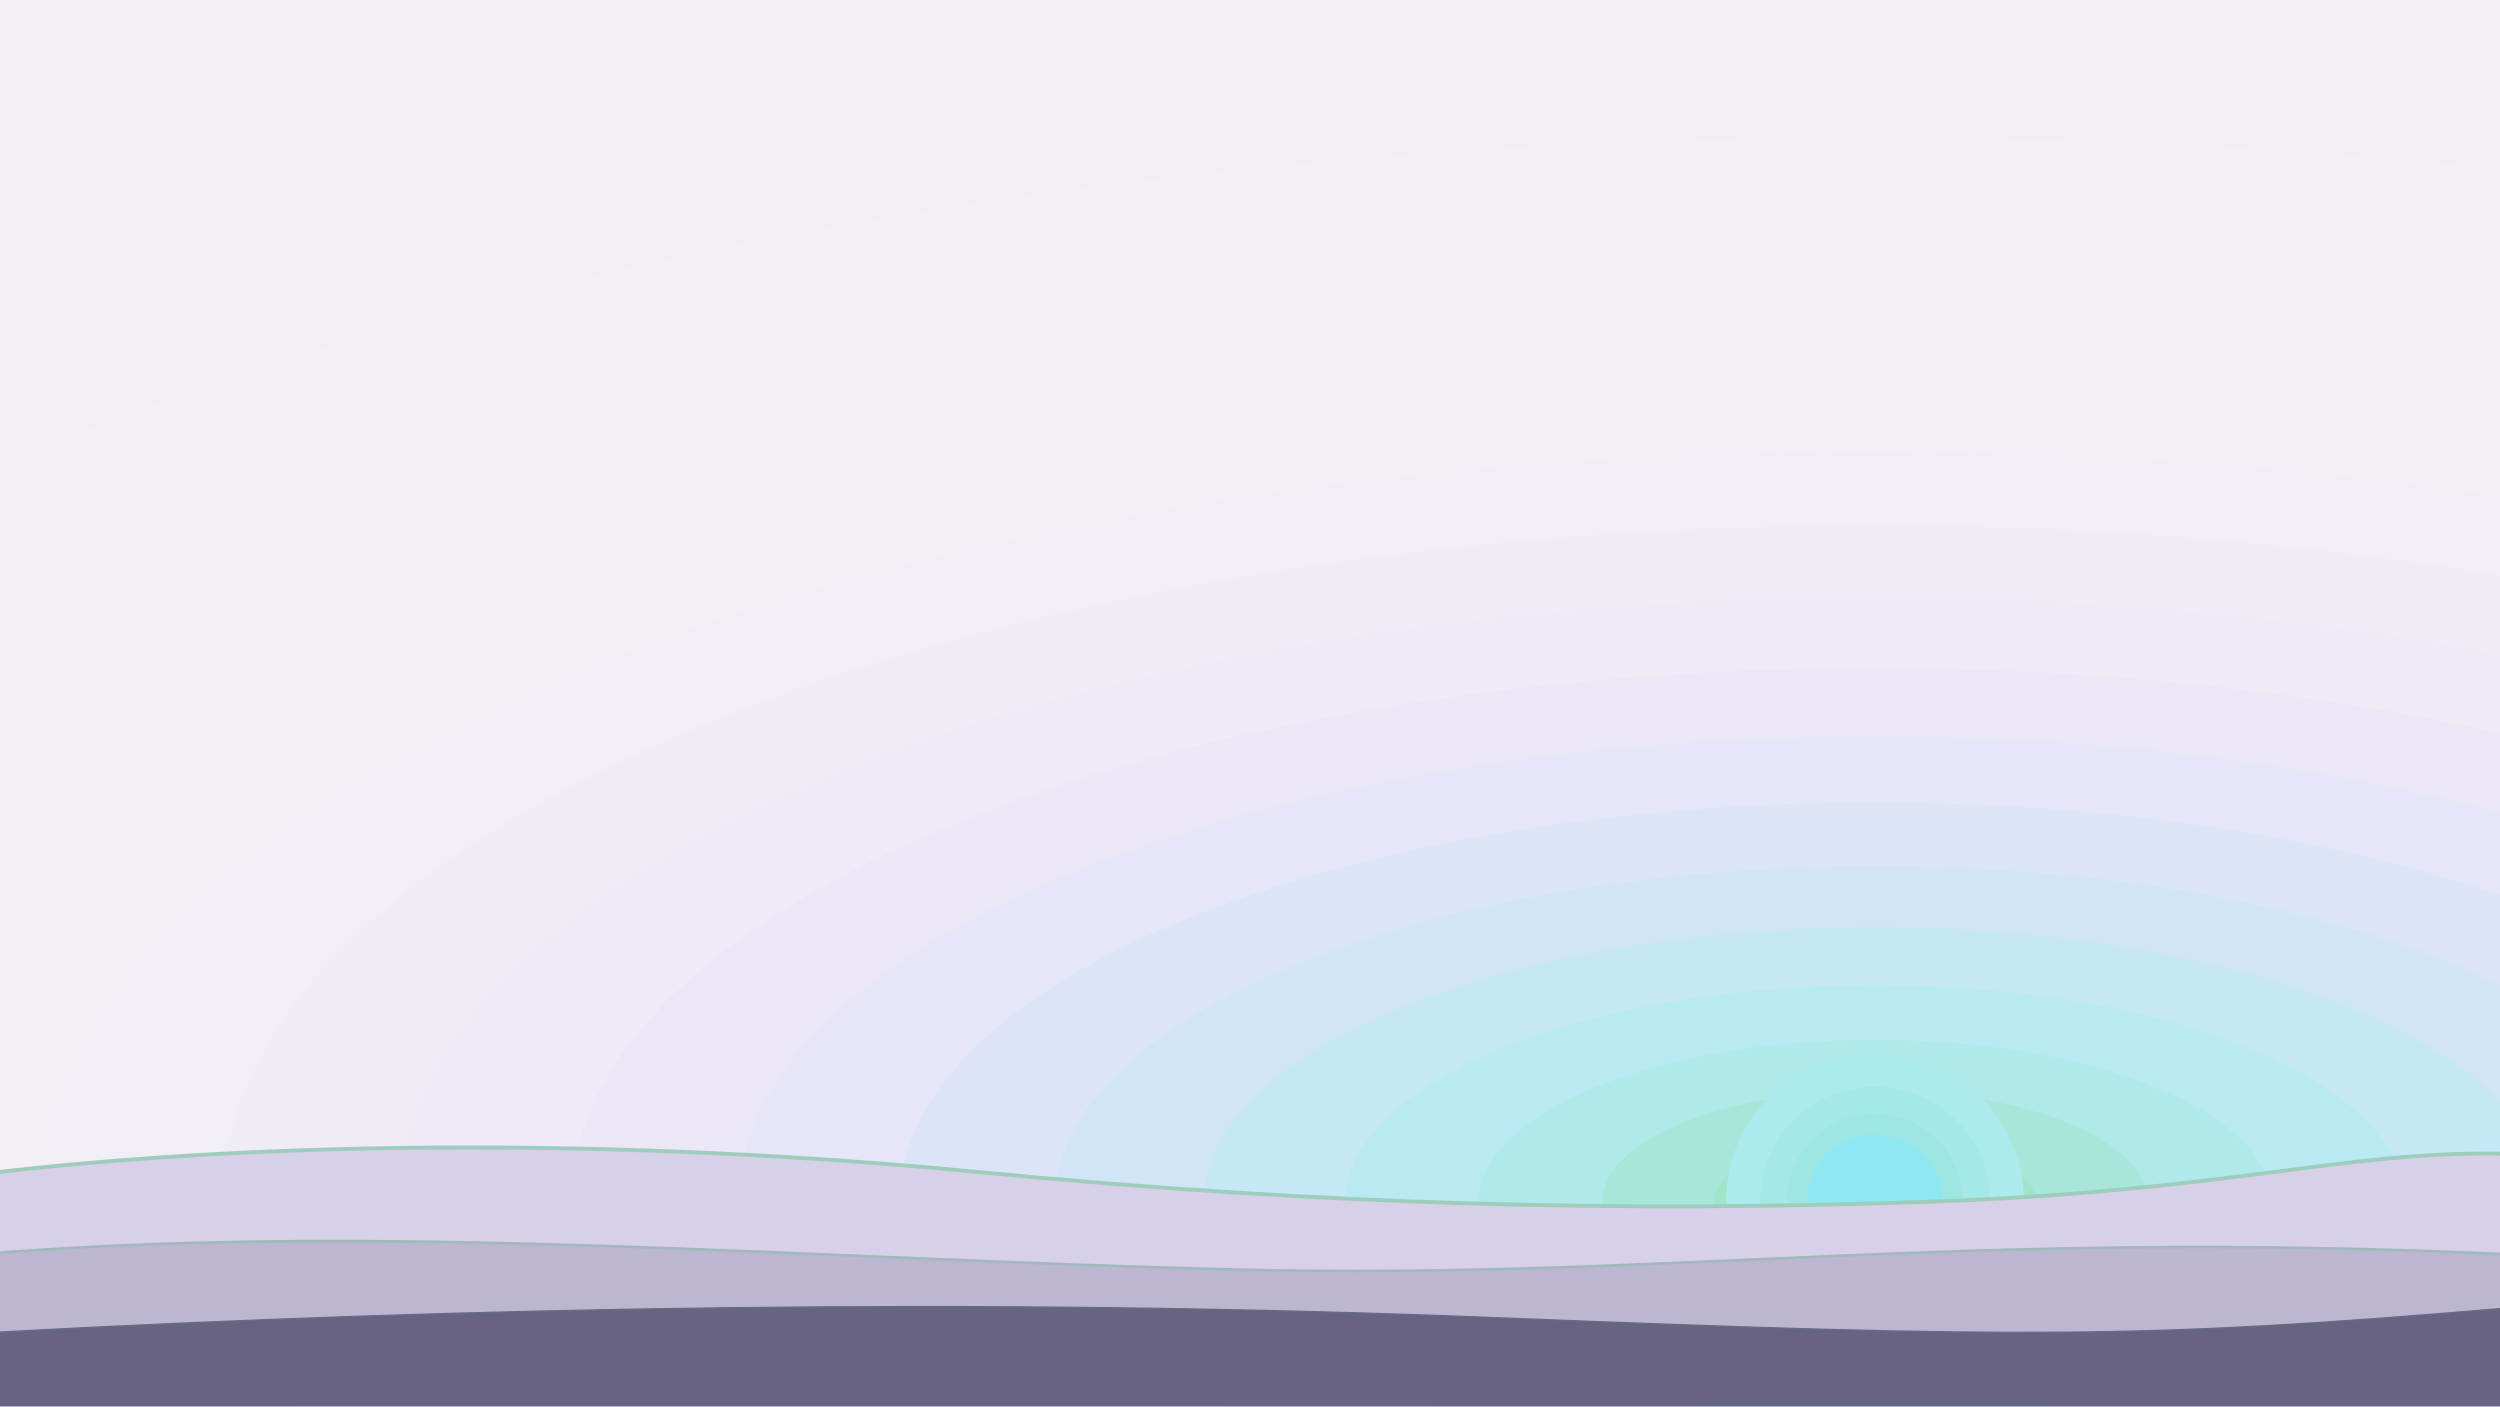
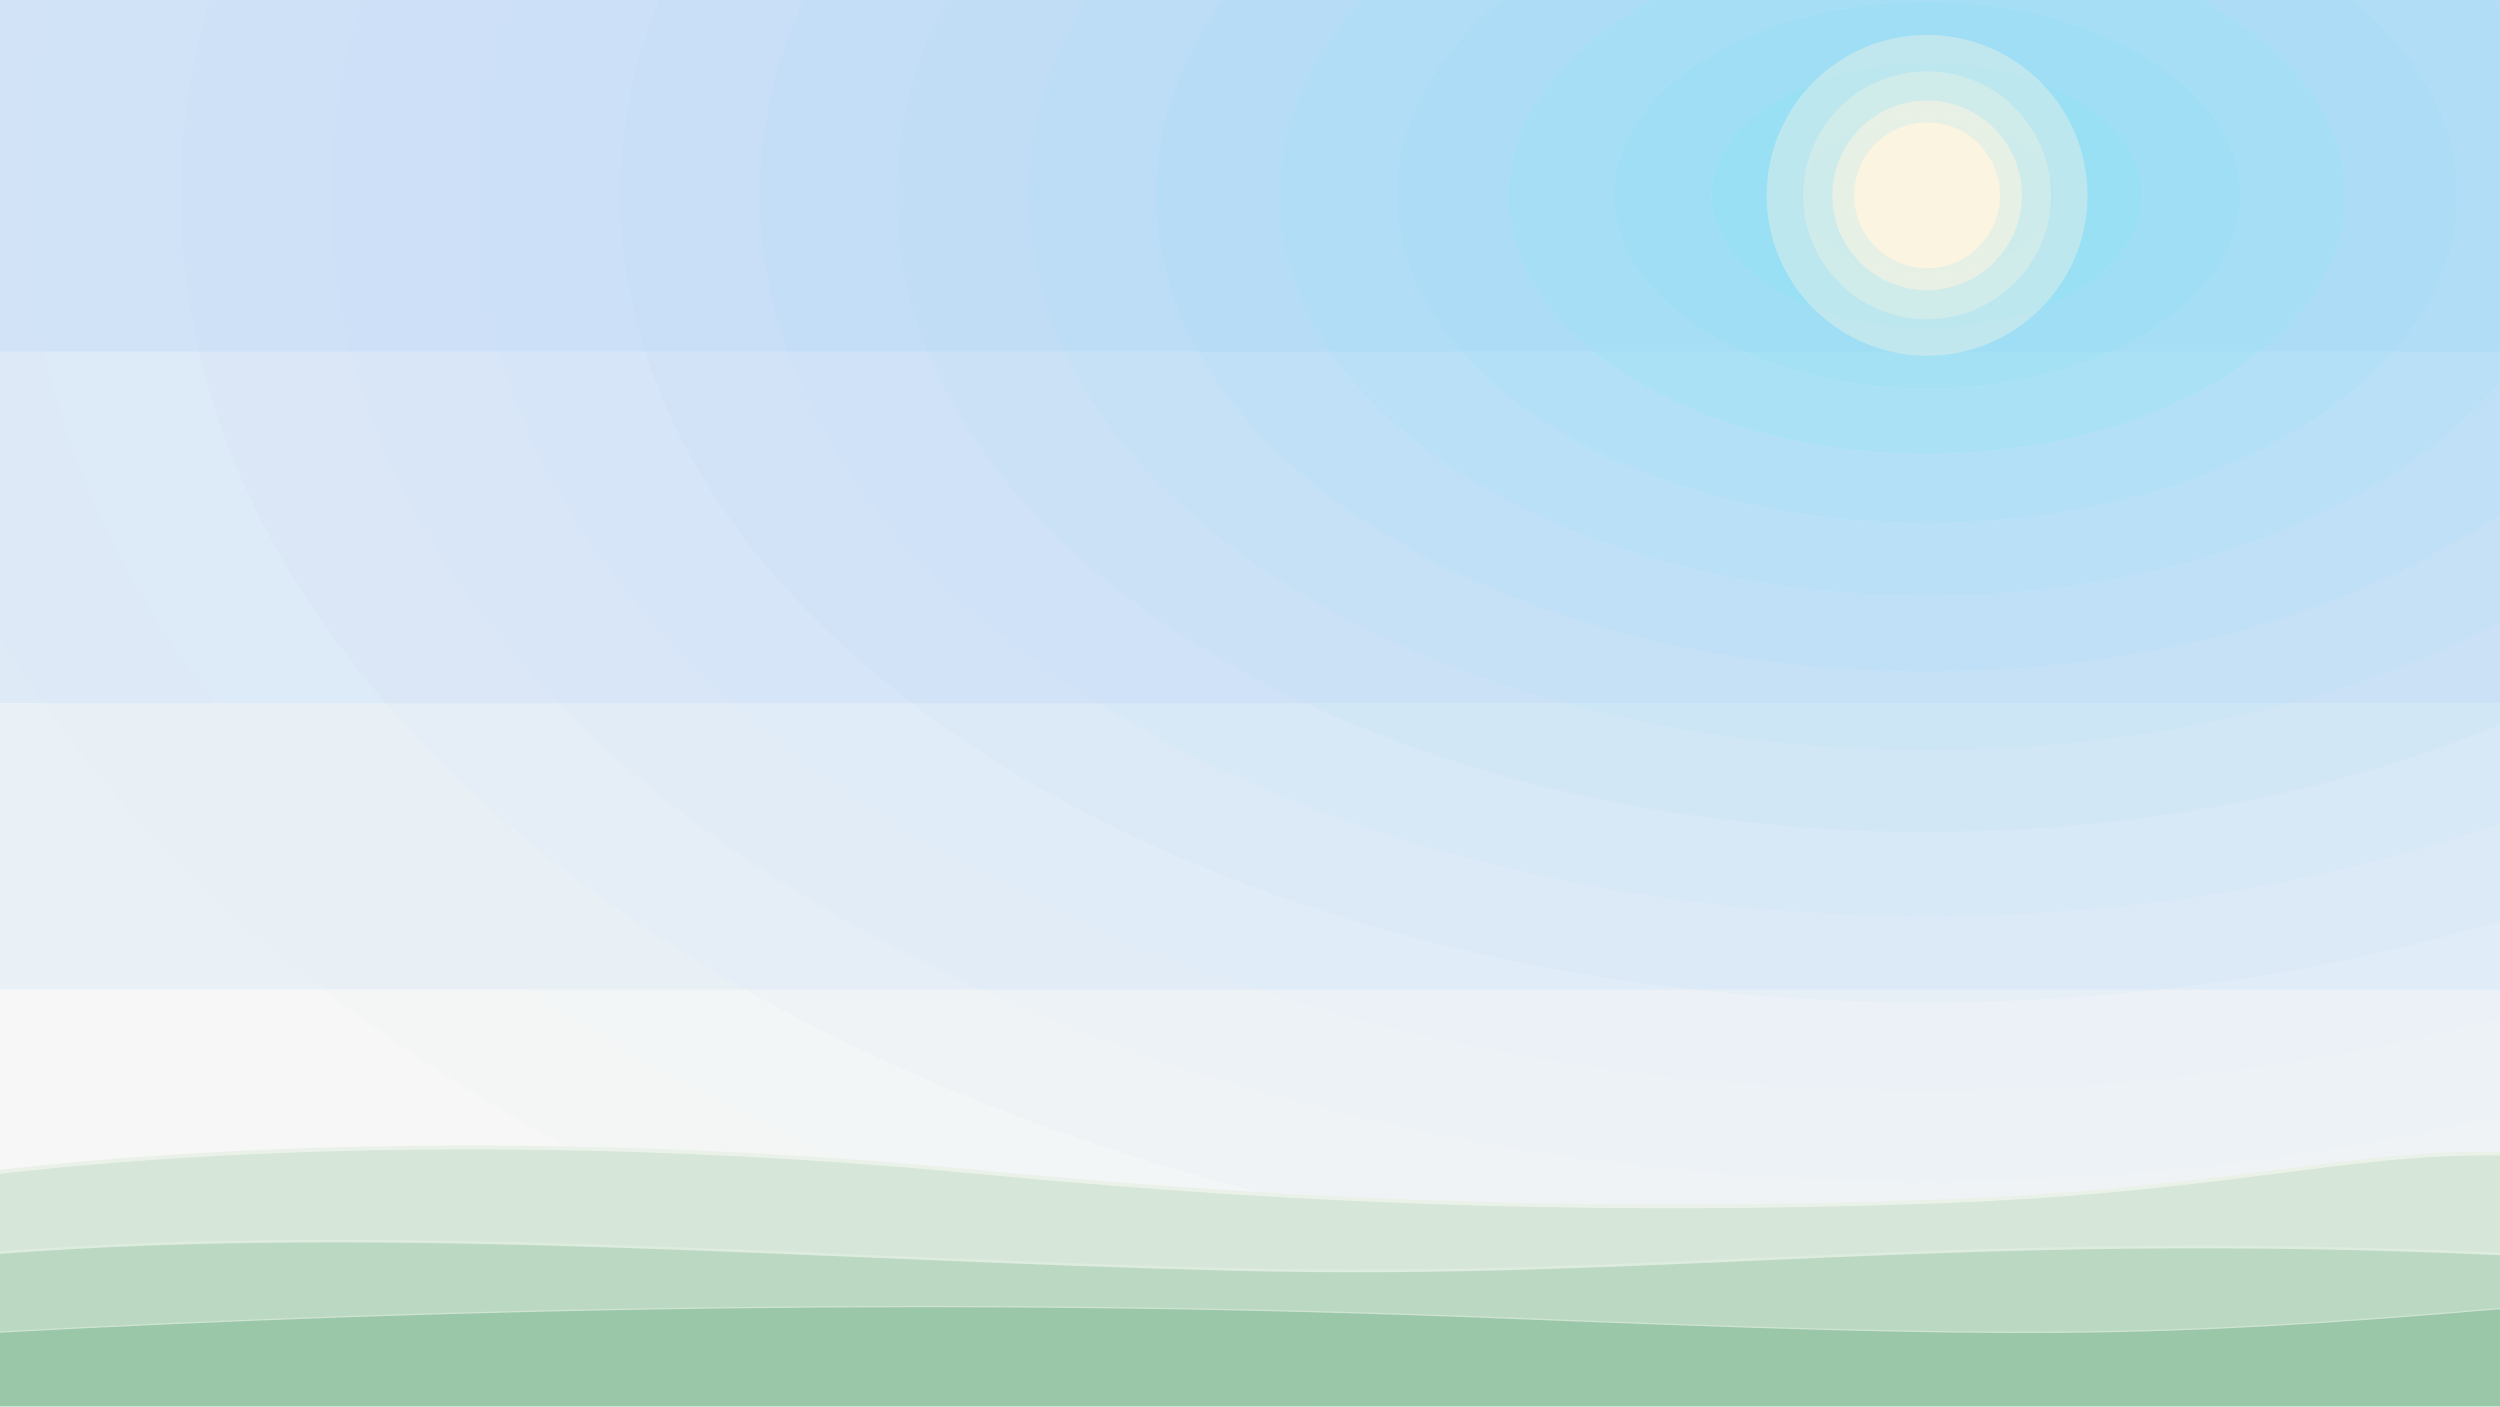
<svg xmlns="http://www.w3.org/2000/svg" viewBox="0 0 3840 2160" width="3840" height="2160" role="img">
-   <rect y="0" width="3840" height="2160" fill="#f2eff4" />
-   <rect y="540" width="3840" height="1620" fill="#f4f1f5" />
-   <rect y="1080" width="3840" height="1080" fill="#f6f4f5" />
-   <rect y="1520" width="3840" height="640" fill="#f8f6f6" />
-   <ellipse cx="2880" cy="1846" rx="4300" ry="1760" fill="#f2eff4" />
-   <ellipse cx="2880" cy="1846" rx="3992.12" ry="1633.984" fill="#f3f0f4" />
-   <ellipse cx="2880" cy="1846" rx="3689.4" ry="1510.08" fill="#f3f0f5" />
-   <ellipse cx="2880" cy="1846" rx="3392.7" ry="1388.64" fill="#f3eff5" />
-   <ellipse cx="2880" cy="1846" rx="2816.5" ry="1152.8" fill="#f1eef5" />
-   <ellipse cx="2880" cy="1846" rx="2538.29" ry="1038.928" fill="#f0ecf5" />
-   <ellipse cx="2880" cy="1846" rx="2266.96" ry="927.872" fill="#efeaf5" />
-   <ellipse cx="2880" cy="1846" rx="2002.51" ry="819.632" fill="#ebe7f6" />
-   <ellipse cx="2880" cy="1846" rx="1746.23" ry="714.736" fill="#e5e6f7" />
-   <ellipse cx="2880" cy="1846" rx="1498.55" ry="613.36" fill="#dce5f7" />
-   <ellipse cx="2880" cy="1846" rx="1259.47" ry="515.504" fill="#d2e5f6" />
-   <ellipse cx="2880" cy="1846" rx="1030.71" ry="421.872" fill="#c6e7f5" />
-   <ellipse cx="2880" cy="1846" rx="813.56" ry="332.992" fill="#b9eaf4" />
-   <ellipse cx="2880" cy="1846" rx="608.45" ry="249.04" fill="#afe9ea" />
-   <ellipse cx="2880" cy="1846" rx="418.82" ry="171.424" fill="#a9e6da" />
-   <ellipse cx="2880" cy="1846" rx="247.25" ry="101.2" fill="#a2e4ca" />
-   <ellipse cx="2880" cy="1846" rx="100.19" ry="41.008" fill="#9de1bc" />
-   <circle cx="2880" cy="1846" r="228.8" fill="#aceaee" />
-   <circle cx="2880" cy="1846" r="176.8" fill="#a4e8e7" />
-   <circle cx="2880" cy="1846" r="135.2" fill="#9ee6e4" />
-   <circle cx="2880" cy="1846" r="104" fill="#8fe7f2" />
-   <path d="M0 1800C420 1752 960 1748 1500 1800S2500 1862 2960 1846S3600 1768 3840 1772V2160H0Z" fill="#d8d0e8" />
-   <path d="M0 1800C420 1752 960 1748 1500 1800S2500 1862 2960 1846S3600 1768 3840 1772" fill="none" stroke="#9ecdbd" stroke-width="6" stroke-linecap="round" />
-   <path d="M0 1924C600 1878 1240 1934 1900 1950S3000 1888 3840 1926V2160H0Z" fill="#bcb6d0" />
-   <path d="M0 1924C600 1878 1240 1934 1900 1950S3000 1888 3840 1926" fill="none" stroke="#a0b9bc" stroke-width="4" stroke-linecap="round" />
-   <path d="M0 2046C700 2008 1500 1992 2300 2024S3300 2056 3840 2010V2160H0Z" fill="#696383" />
-   <path d="M0 2046C700 2008 1500 1992 2300 2024S3300 2056 3840 2010" fill="none" stroke="#636d81" stroke-width="2" stroke-linecap="round" />
+   <rect y="0" width="3840" height="2160" fill="#d3e4f7" />
+   <rect y="540" width="3840" height="1620" fill="#dfeaf7" />
+   <rect y="1080" width="3840" height="1080" fill="#eaf1f6" />
+   <rect y="1520" width="3840" height="640" fill="#f6f7f6" />
+   <path d="M-440 300a3400 2100 0 1 0 6800 0a3400 2100 0 1 0 -6800 0ZM-196.56 300a3156.56 1949.64 0 1 0 6313.12 0a3156.56 1949.64 0 1 0 -6313.12 0Z" fill="#96c3f9" fill-opacity="0.002" fill-rule="evenodd" />
+   <path d="M-196.56 300a3156.56 1949.64 0 1 0 6313.12 0a3156.56 1949.64 0 1 0 -6313.12 0ZM42.8 300a2917.2 1801.8 0 1 0 5834.4 0a2917.2 1801.8 0 1 0 -5834.4 0Z" fill="#96c3f9" fill-opacity="0.013" fill-rule="evenodd" />
+   <path d="M42.8 300a2917.2 1801.8 0 1 0 5834.4 0a2917.2 1801.8 0 1 0 -5834.4 0ZM277.4 300a2682.6 1656.9 0 1 0 5365.2 0a2682.6 1656.9 0 1 0 -5365.2 0Z" fill="#96c3f9" fill-opacity="0.031" fill-rule="evenodd" />
+   <path d="M277.4 300a2682.6 1656.9 0 1 0 5365.2 0a2682.6 1656.9 0 1 0 -5365.2 0ZM507.58 300a2452.42 1514.73 0 1 0 4904.84 0a2452.42 1514.73 0 1 0 -4904.84 0Z" fill="#96c3f9" fill-opacity="0.056" fill-rule="evenodd" />
+   <path d="M507.58 300a2452.42 1514.73 0 1 0 4904.84 0a2452.42 1514.73 0 1 0 -4904.84 0ZM733 300a2227 1375.5 0 1 0 4454 0a2227 1375.5 0 1 0 -4454 0Z" fill="#96c3f9" fill-opacity="0.086" fill-rule="evenodd" />
+   <path d="M733 300a2227 1375.5 0 1 0 4454 0a2227 1375.5 0 1 0 -4454 0ZM952.98 300a2007.02 1239.63 0 1 0 4014.04 0a2007.02 1239.63 0 1 0 -4014.04 0Z" fill="#96c3f9" fill-opacity="0.121" fill-rule="evenodd" />
+   <path d="M952.98 300a2007.02 1239.63 0 1 0 4014.04 0a2007.02 1239.63 0 1 0 -4014.04 0ZM1167.52 300a1792.48 1107.12 0 1 0 3584.96 0a1792.48 1107.12 0 1 0 -3584.96 0Z" fill="#96c3f9" fill-opacity="0.161" fill-rule="evenodd" />
+   <path d="M1167.52 300a1792.48 1107.12 0 1 0 3584.96 0a1792.48 1107.12 0 1 0 -3584.96 0ZM1376.62 300a1583.38 977.97 0 1 0 3166.76 0a1583.38 977.97 0 1 0 -3166.76 0Z" fill="#92c5f8" fill-opacity="0.204" fill-rule="evenodd" />
+   <path d="M1376.62 300a1583.38 977.97 0 1 0 3166.76 0a1583.38 977.97 0 1 0 -3166.76 0ZM1579.26 300a1380.74 852.81 0 1 0 2761.48 0a1380.74 852.81 0 1 0 -2761.48 0Z" fill="#8ec9f7" fill-opacity="0.25" fill-rule="evenodd" />
+   <path d="M1579.26 300a1380.74 852.81 0 1 0 2761.48 0a1380.74 852.81 0 1 0 -2761.48 0ZM1775.1 300a1184.9 731.85 0 1 0 2369.8 0a1184.9 731.85 0 1 0 -2369.8 0Z" fill="#8accf6" fill-opacity="0.298" fill-rule="evenodd" />
+   <path d="M1775.1 300a1184.9 731.85 0 1 0 2369.8 0a1184.9 731.85 0 1 0 -2369.8 0ZM1964.14 300a995.86 615.09 0 1 0 1991.72 0a995.86 615.09 0 1 0 -1991.72 0Z" fill="#85cff5" fill-opacity="0.349" fill-rule="evenodd" />
+   <path d="M1964.14 300a995.86 615.09 0 1 0 1991.72 0a995.86 615.09 0 1 0 -1991.72 0ZM2145.02 300a814.98 503.37 0 1 0 1629.96 0a814.98 503.37 0 1 0 -1629.96 0Z" fill="#81d2f5" fill-opacity="0.401" fill-rule="evenodd" />
+   <path d="M2145.02 300a814.98 503.37 0 1 0 1629.96 0a814.98 503.37 0 1 0 -1629.96 0ZM2316.72 300a643.28 397.32 0 1 0 1286.56 0a643.28 397.32 0 1 0 -1286.56 0Z" fill="#7ed5f4" fill-opacity="0.453" fill-rule="evenodd" />
+   <path d="M2316.72 300a643.28 397.32 0 1 0 1286.56 0a643.28 397.32 0 1 0 -1286.56 0ZM2478.9 300a481.1 297.15 0 1 0 962.2 0a481.1 297.15 0 1 0 -962.2 0Z" fill="#7ad8f3" fill-opacity="0.506" fill-rule="evenodd" />
+   <path d="M2478.9 300a481.1 297.15 0 1 0 962.2 0a481.1 297.15 0 1 0 -962.2 0ZM2628.84 300a331.16 204.54 0 1 0 662.32 0a331.16 204.54 0 1 0 -662.32 0Z" fill="#76daf3" fill-opacity="0.557" fill-rule="evenodd" />
+   <path d="M2628.84 300a331.16 204.54 0 1 0 662.32 0a331.16 204.54 0 1 0 -662.32 0ZM2764.5 300a195.5 120.75 0 1 0 391 0a195.5 120.75 0 1 0 -391 0Z" fill="#74ddf2" fill-opacity="0.605" fill-rule="evenodd" />
+   <path d="M2764.5 300a195.5 120.75 0 1 0 391 0a195.5 120.75 0 1 0 -391 0ZM2880.78 300a79.22 48.93 0 1 0 158.44 0a79.22 48.93 0 1 0 -158.44 0Z" fill="#71dff1" fill-opacity="0.65" fill-rule="evenodd" />
+   <path d="M2880.78 300a79.22 48.93 0 1 0 158.44 0a79.22 48.93 0 1 0 -158.44 0Z" fill="#6fe0f1" fill-opacity="0.685" fill-rule="evenodd" />
+   <circle cx="2960" cy="300" r="246.4" fill="#fbf4e1" fill-opacity="0.35" />
+   <circle cx="2960" cy="300" r="190.4" fill="#fbf4e1" fill-opacity="0.308" />
+   <circle cx="2960" cy="300" r="145.6" fill="#fbf4e1" fill-opacity="0.556" />
+   <circle cx="2960" cy="300" r="112" fill="#fbf4e1" />
+   <path d="M0 1800C420 1752 960 1748 1500 1800S2500 1862 2960 1846S3600 1768 3840 1772V2160H0Z" fill="#d6e6d8" />
+   <path d="M0 1800C420 1752 960 1748 1500 1800S2500 1862 2960 1846S3600 1768 3840 1772" fill="none" stroke="#eaf1e9" stroke-width="6" stroke-linecap="round" />
+   <path d="M0 1924C600 1878 1240 1934 1900 1950S3000 1888 3840 1926V2160H0Z" fill="#bbd8c2" />
+   <path d="M0 1924C600 1878 1240 1934 1900 1950S3000 1888 3840 1926" fill="none" stroke="#deebdf" stroke-width="4" stroke-linecap="round" />
+   <path d="M0 2046C700 2008 1500 1992 2300 2024S3300 2056 3840 2010V2160H0Z" fill="#9ac7a8" />
+   <path d="M0 2046C700 2008 1500 1992 2300 2024S3300 2056 3840 2010" fill="none" stroke="#cfe3d3" stroke-width="2" stroke-linecap="round" />
</svg>
